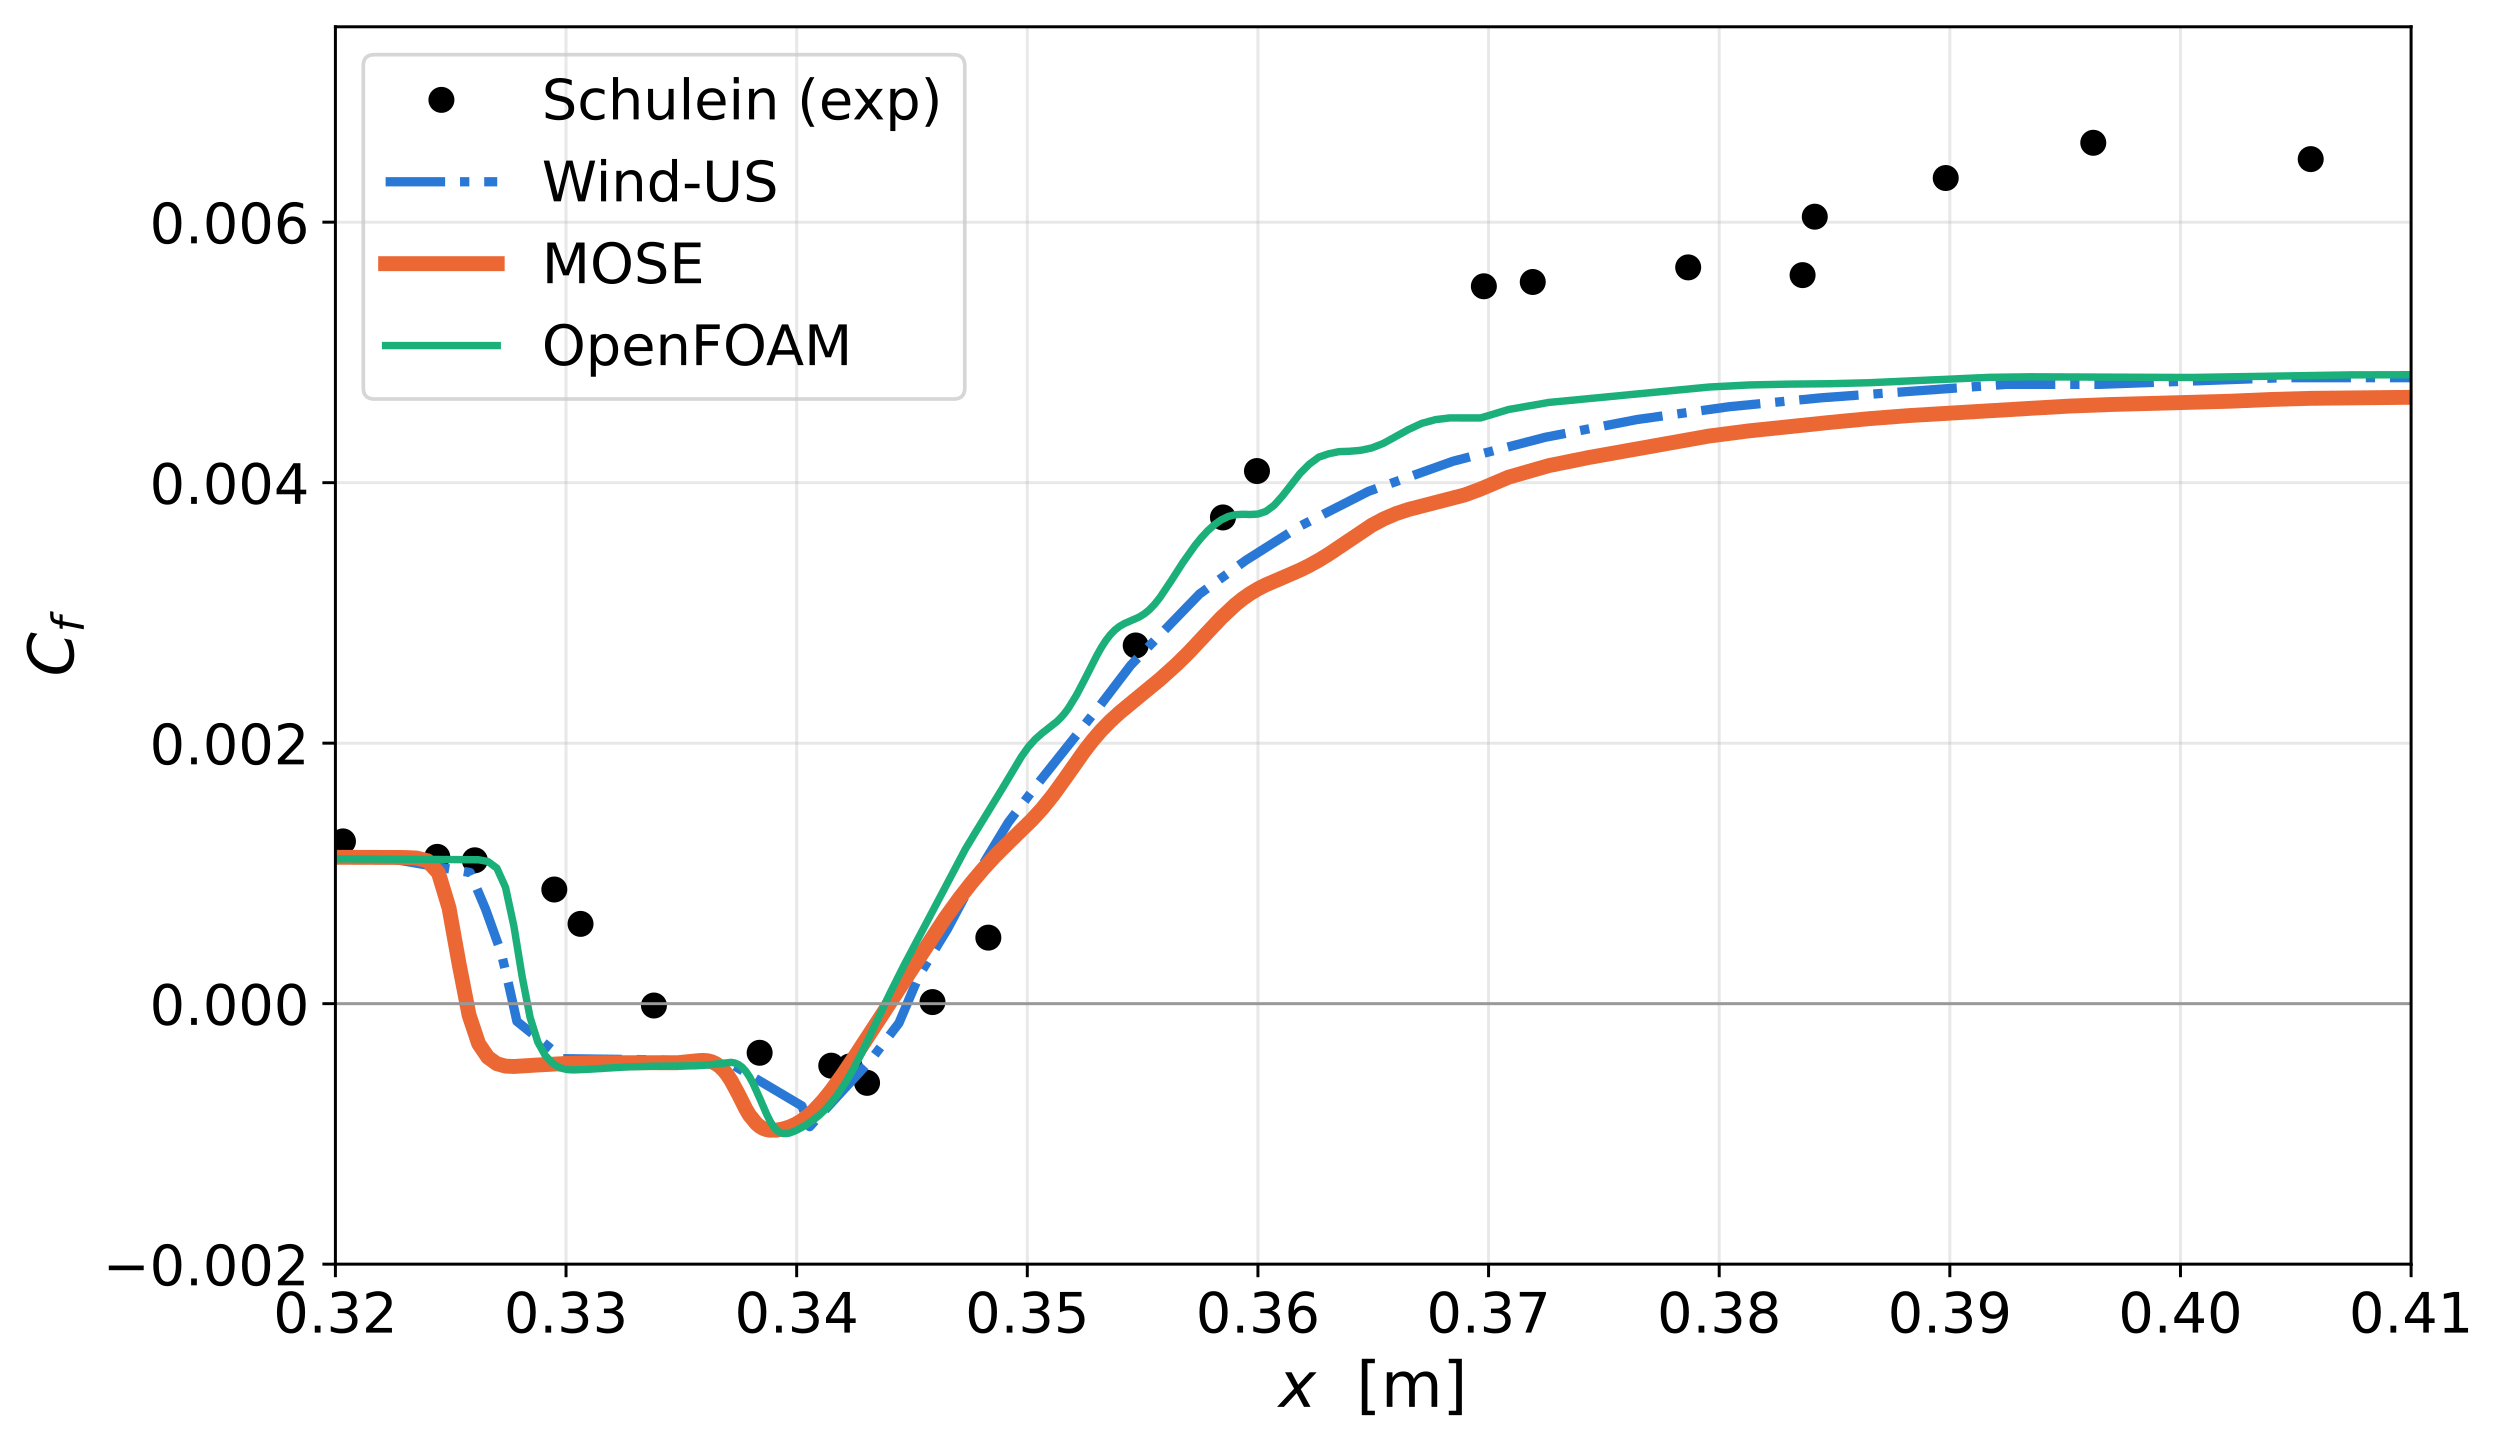
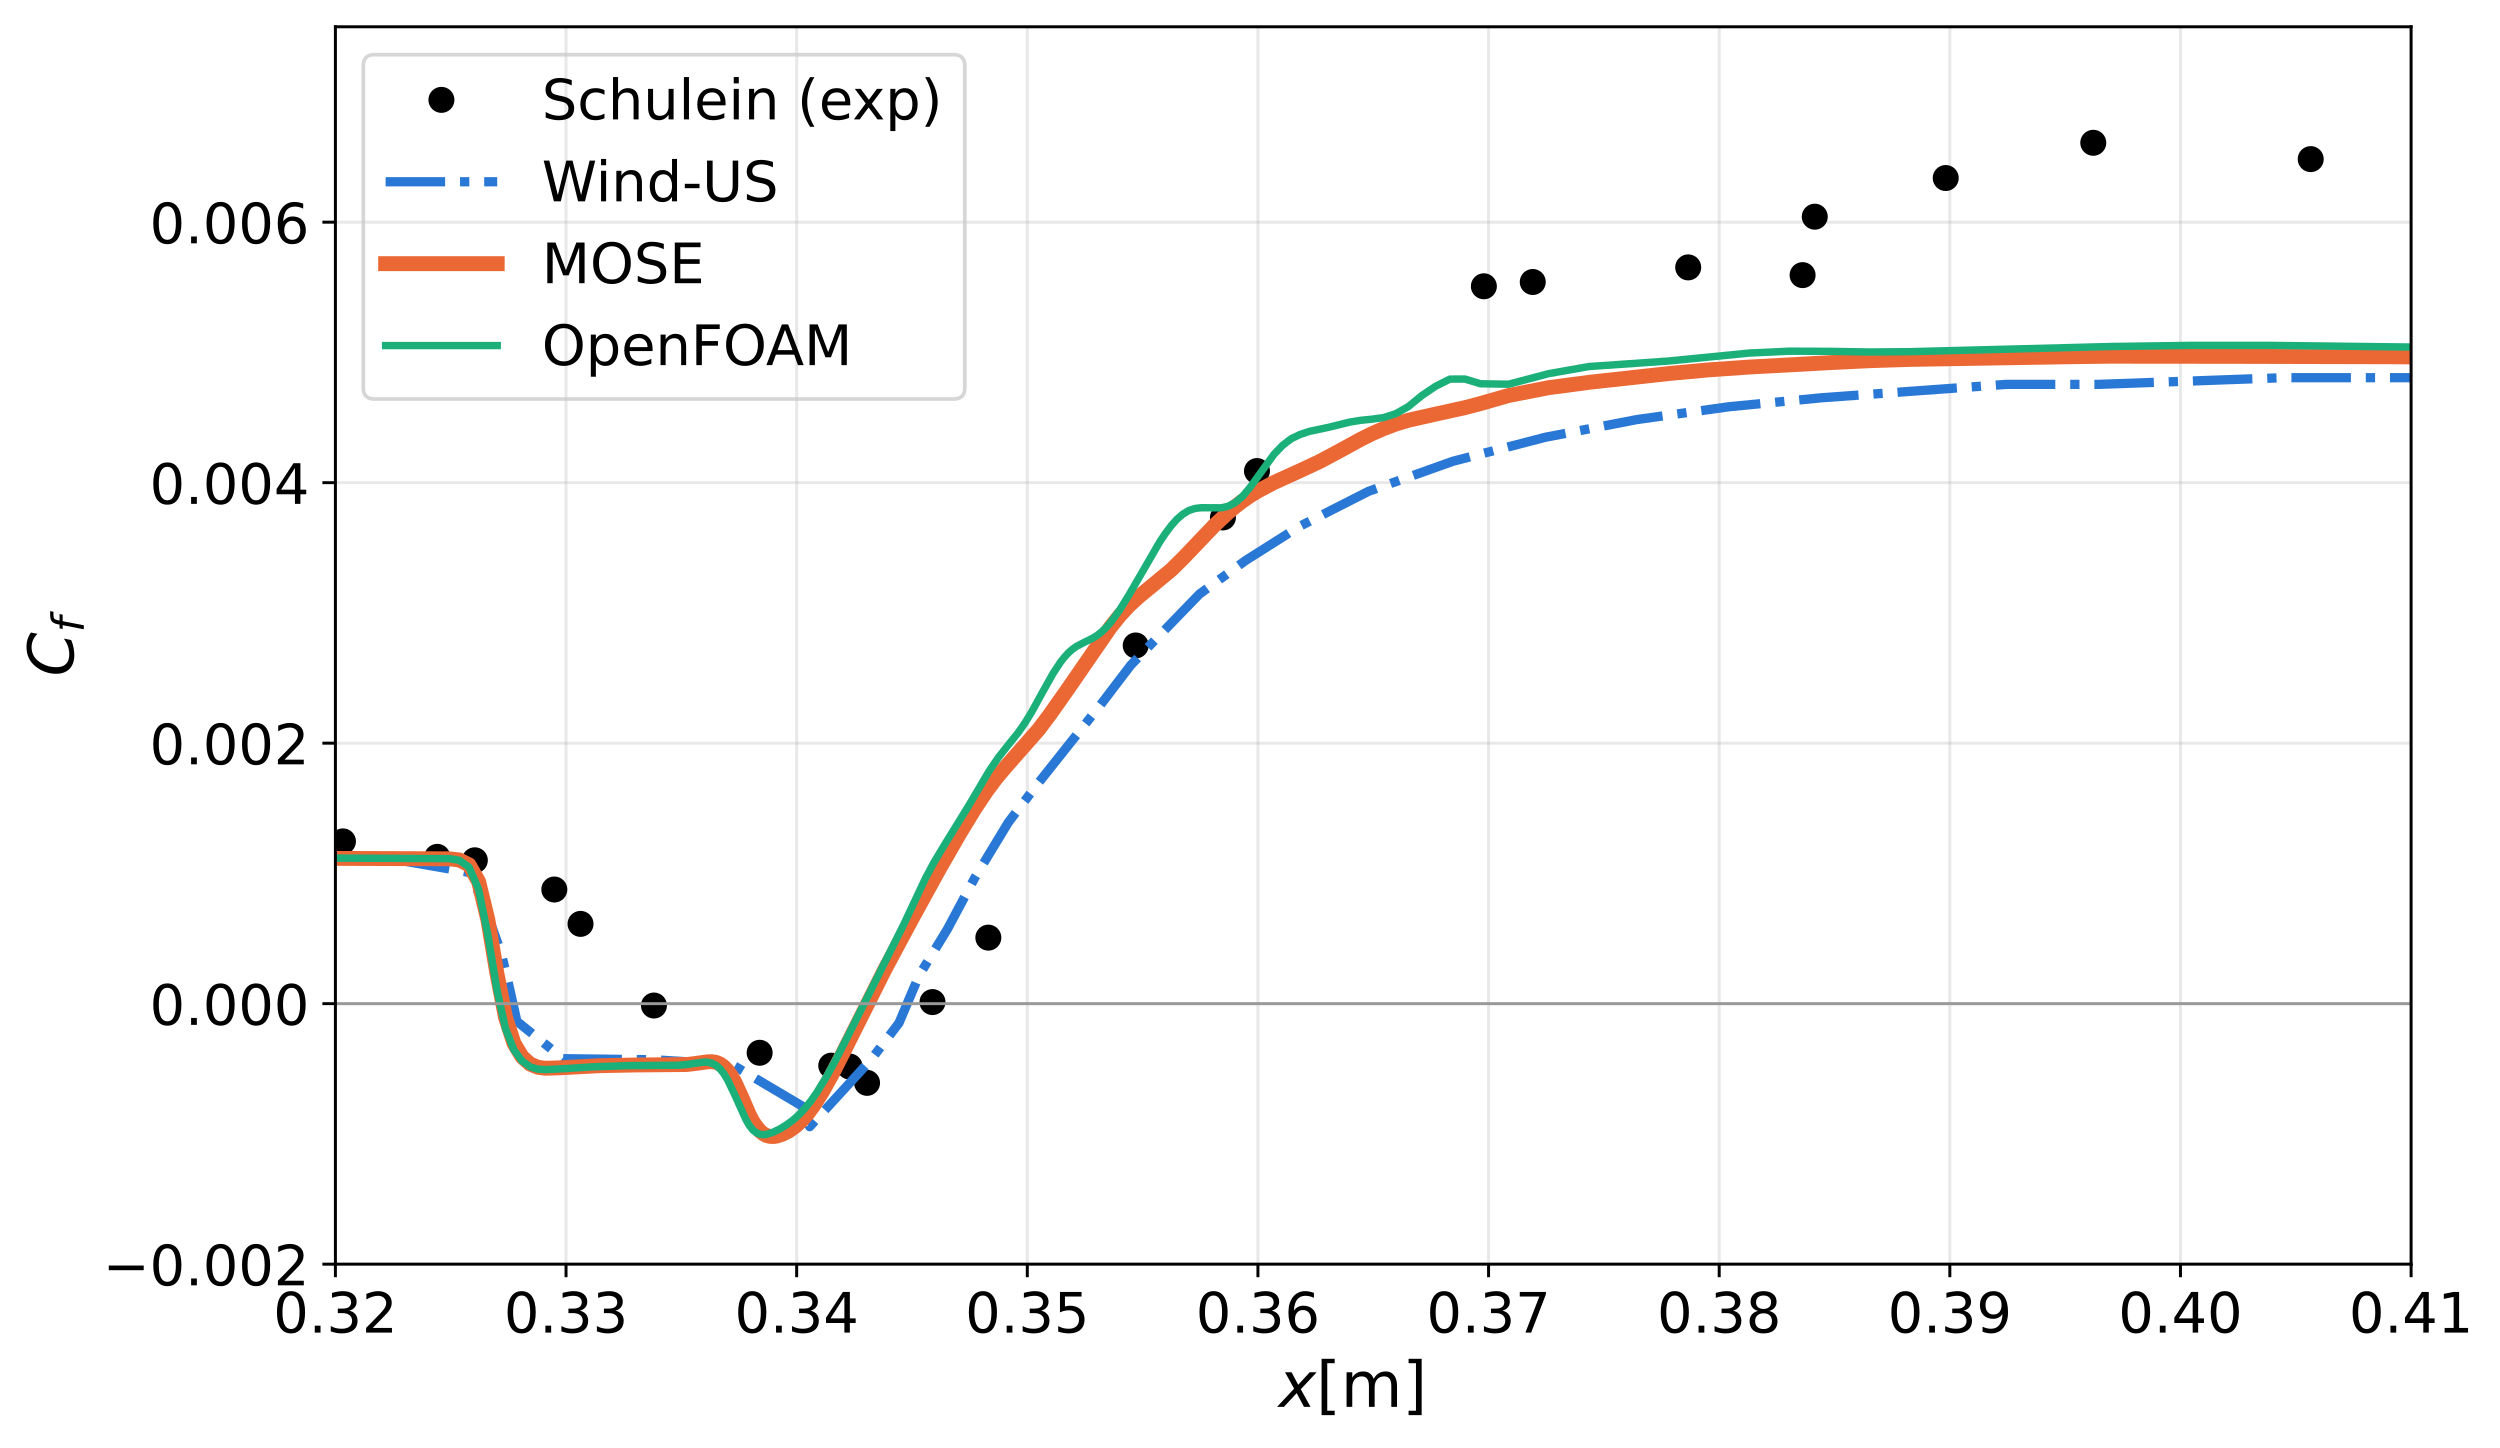
- <svg xmlns="http://www.w3.org/2000/svg" xmlns:xlink="http://www.w3.org/1999/xlink" width="672.064pt" height="389.01pt" viewBox="0 0 672.064 389.01" version="1.1">
+ <svg xmlns="http://www.w3.org/2000/svg" xmlns:xlink="http://www.w3.org/1999/xlink" height="389.01pt" version="1.1" viewBox="0 0 672.064 389.01" width="672.064pt">
  <defs>
-     <style type="text/css">*{stroke-linejoin: round; stroke-linecap: butt}</style>
+     <style type="text/css">*{stroke-linecap:butt;stroke-linejoin:round;}</style>
  </defs>
  <g id="figure_1">
    <g id="patch_1">
-       <path d="M 0 389.01  L 672.064 389.01  L 672.064 0  L 0 0  L 0 389.01  z " style="fill: none" />
+       <path d="M 0 389.01  L 672.064 389.01  L 672.064 0  L 0 0  z " style="fill:none;" />
    </g>
    <g id="axes_1">
      <g id="patch_2">
-         <path d="M 90.165 339.84  L 648.165 339.84  L 648.165 7.2  L 90.165 7.2  L 90.165 339.84  z " style="fill: none" />
+         <path d="M 90.165 339.84  L 648.165 339.84  L 648.165 7.2  L 90.165 7.2  z " style="fill:none;" />
      </g>
      <g id="matplotlib.axis_1">
        <g id="xtick_1">
          <g id="line2d_1">
-             <path d="M 90.165 339.84  L 90.165 7.2  " clip-path="url(#p90ac8e2869)" style="fill: none; stroke: #b0b0b0; stroke-opacity: 0.3; stroke-width: 0.8; stroke-linecap: square" />
+             <path clip-path="url(#p337696359b)" d="M 90.165 339.84  L 90.165 7.2  " style="fill:none;stroke:#b0b0b0;stroke-linecap:square;stroke-opacity:0.3;stroke-width:0.8;" />
          </g>
          <g id="line2d_2">
            <defs>
-               <path id="mffb8c924e3" d="M 0 0  L 0 3.5  " style="stroke: #000000; stroke-width: 0.8" />
+               <path d="M 0 0  L 0 3.5  " id="m5902a2a4ed" style="stroke:#000000;stroke-width:0.8;" />
            </defs>
            <g>
-               <use xlink:href="#mffb8c924e3" x="90.165" y="339.84" style="stroke: #000000; stroke-width: 0.8" />
+               <use style="stroke:#000000;stroke-width:0.8;" x="90.165" xlink:href="#m5902a2a4ed" y="339.84" />
            </g>
          </g>
          <g id="text_1">
-             <text style="font-size: 15px; font-family: 'DejaVu Sans', 'Bitstream Vera Sans', 'Computer Modern Sans Serif', 'Lucida Grande', 'Verdana', 'Geneva', 'Lucid', 'Arial', 'Helvetica', 'Avant Garde', sans-serif; text-anchor: middle" x="90.165" y="358.238" transform="rotate(-0 90.16453 358.2377)">0.32</text>
+             <text style="font-family:DejaVu Sans;font-size:15px;font-stretch:normal;font-style:normal;font-weight:normal;text-anchor:middle;" transform="rotate(-0, 90.16453, 358.2377)" x="90.165" y="358.238">0.32</text>
          </g>
        </g>
        <g id="xtick_2">
          <g id="line2d_3">
-             <path d="M 152.165 339.84  L 152.165 7.2  " clip-path="url(#p90ac8e2869)" style="fill: none; stroke: #b0b0b0; stroke-opacity: 0.3; stroke-width: 0.8; stroke-linecap: square" />
+             <path clip-path="url(#p337696359b)" d="M 152.165 339.84  L 152.165 7.2  " style="fill:none;stroke:#b0b0b0;stroke-linecap:square;stroke-opacity:0.3;stroke-width:0.8;" />
          </g>
          <g id="line2d_4">
            <g>
-               <use xlink:href="#mffb8c924e3" x="152.165" y="339.84" style="stroke: #000000; stroke-width: 0.8" />
+               <use style="stroke:#000000;stroke-width:0.8;" x="152.165" xlink:href="#m5902a2a4ed" y="339.84" />
            </g>
          </g>
          <g id="text_2">
-             <text style="font-size: 15px; font-family: 'DejaVu Sans', 'Bitstream Vera Sans', 'Computer Modern Sans Serif', 'Lucida Grande', 'Verdana', 'Geneva', 'Lucid', 'Arial', 'Helvetica', 'Avant Garde', sans-serif; text-anchor: middle" x="152.165" y="358.238" transform="rotate(-0 152.1645 358.2377)">0.33</text>
+             <text style="font-family:DejaVu Sans;font-size:15px;font-stretch:normal;font-style:normal;font-weight:normal;text-anchor:middle;" transform="rotate(-0, 152.1645, 358.2377)" x="152.165" y="358.238">0.33</text>
          </g>
        </g>
        <g id="xtick_3">
          <g id="line2d_5">
-             <path d="M 214.165 339.84  L 214.165 7.2  " clip-path="url(#p90ac8e2869)" style="fill: none; stroke: #b0b0b0; stroke-opacity: 0.3; stroke-width: 0.8; stroke-linecap: square" />
+             <path clip-path="url(#p337696359b)" d="M 214.165 339.84  L 214.165 7.2  " style="fill:none;stroke:#b0b0b0;stroke-linecap:square;stroke-opacity:0.3;stroke-width:0.8;" />
          </g>
          <g id="line2d_6">
            <g>
-               <use xlink:href="#mffb8c924e3" x="214.165" y="339.84" style="stroke: #000000; stroke-width: 0.8" />
+               <use style="stroke:#000000;stroke-width:0.8;" x="214.165" xlink:href="#m5902a2a4ed" y="339.84" />
            </g>
          </g>
          <g id="text_3">
-             <text style="font-size: 15px; font-family: 'DejaVu Sans', 'Bitstream Vera Sans', 'Computer Modern Sans Serif', 'Lucida Grande', 'Verdana', 'Geneva', 'Lucid', 'Arial', 'Helvetica', 'Avant Garde', sans-serif; text-anchor: middle" x="214.165" y="358.238" transform="rotate(-0 214.1645 358.2377)">0.34</text>
+             <text style="font-family:DejaVu Sans;font-size:15px;font-stretch:normal;font-style:normal;font-weight:normal;text-anchor:middle;" transform="rotate(-0, 214.1645, 358.2377)" x="214.165" y="358.238">0.34</text>
          </g>
        </g>
        <g id="xtick_4">
          <g id="line2d_7">
-             <path d="M 276.165 339.84  L 276.165 7.2  " clip-path="url(#p90ac8e2869)" style="fill: none; stroke: #b0b0b0; stroke-opacity: 0.3; stroke-width: 0.8; stroke-linecap: square" />
+             <path clip-path="url(#p337696359b)" d="M 276.165 339.84  L 276.165 7.2  " style="fill:none;stroke:#b0b0b0;stroke-linecap:square;stroke-opacity:0.3;stroke-width:0.8;" />
          </g>
          <g id="line2d_8">
            <g>
-               <use xlink:href="#mffb8c924e3" x="276.165" y="339.84" style="stroke: #000000; stroke-width: 0.8" />
+               <use style="stroke:#000000;stroke-width:0.8;" x="276.165" xlink:href="#m5902a2a4ed" y="339.84" />
            </g>
          </g>
          <g id="text_4">
-             <text style="font-size: 15px; font-family: 'DejaVu Sans', 'Bitstream Vera Sans', 'Computer Modern Sans Serif', 'Lucida Grande', 'Verdana', 'Geneva', 'Lucid', 'Arial', 'Helvetica', 'Avant Garde', sans-serif; text-anchor: middle" x="276.165" y="358.238" transform="rotate(-0 276.1645 358.2377)">0.35</text>
+             <text style="font-family:DejaVu Sans;font-size:15px;font-stretch:normal;font-style:normal;font-weight:normal;text-anchor:middle;" transform="rotate(-0, 276.1645, 358.2377)" x="276.165" y="358.238">0.35</text>
          </g>
        </g>
        <g id="xtick_5">
          <g id="line2d_9">
-             <path d="M 338.165 339.84  L 338.165 7.2  " clip-path="url(#p90ac8e2869)" style="fill: none; stroke: #b0b0b0; stroke-opacity: 0.3; stroke-width: 0.8; stroke-linecap: square" />
+             <path clip-path="url(#p337696359b)" d="M 338.165 339.84  L 338.165 7.2  " style="fill:none;stroke:#b0b0b0;stroke-linecap:square;stroke-opacity:0.3;stroke-width:0.8;" />
          </g>
          <g id="line2d_10">
            <g>
-               <use xlink:href="#mffb8c924e3" x="338.165" y="339.84" style="stroke: #000000; stroke-width: 0.8" />
+               <use style="stroke:#000000;stroke-width:0.8;" x="338.165" xlink:href="#m5902a2a4ed" y="339.84" />
            </g>
          </g>
          <g id="text_5">
-             <text style="font-size: 15px; font-family: 'DejaVu Sans', 'Bitstream Vera Sans', 'Computer Modern Sans Serif', 'Lucida Grande', 'Verdana', 'Geneva', 'Lucid', 'Arial', 'Helvetica', 'Avant Garde', sans-serif; text-anchor: middle" x="338.165" y="358.238" transform="rotate(-0 338.1645 358.2377)">0.36</text>
+             <text style="font-family:DejaVu Sans;font-size:15px;font-stretch:normal;font-style:normal;font-weight:normal;text-anchor:middle;" transform="rotate(-0, 338.1645, 358.2377)" x="338.165" y="358.238">0.36</text>
          </g>
        </g>
        <g id="xtick_6">
          <g id="line2d_11">
-             <path d="M 400.165 339.84  L 400.165 7.2  " clip-path="url(#p90ac8e2869)" style="fill: none; stroke: #b0b0b0; stroke-opacity: 0.3; stroke-width: 0.8; stroke-linecap: square" />
+             <path clip-path="url(#p337696359b)" d="M 400.165 339.84  L 400.165 7.2  " style="fill:none;stroke:#b0b0b0;stroke-linecap:square;stroke-opacity:0.3;stroke-width:0.8;" />
          </g>
          <g id="line2d_12">
            <g>
-               <use xlink:href="#mffb8c924e3" x="400.165" y="339.84" style="stroke: #000000; stroke-width: 0.8" />
+               <use style="stroke:#000000;stroke-width:0.8;" x="400.165" xlink:href="#m5902a2a4ed" y="339.84" />
            </g>
          </g>
          <g id="text_6">
-             <text style="font-size: 15px; font-family: 'DejaVu Sans', 'Bitstream Vera Sans', 'Computer Modern Sans Serif', 'Lucida Grande', 'Verdana', 'Geneva', 'Lucid', 'Arial', 'Helvetica', 'Avant Garde', sans-serif; text-anchor: middle" x="400.165" y="358.238" transform="rotate(-0 400.1645 358.2377)">0.37</text>
+             <text style="font-family:DejaVu Sans;font-size:15px;font-stretch:normal;font-style:normal;font-weight:normal;text-anchor:middle;" transform="rotate(-0, 400.1645, 358.2377)" x="400.165" y="358.238">0.37</text>
          </g>
        </g>
        <g id="xtick_7">
          <g id="line2d_13">
-             <path d="M 462.165 339.84  L 462.165 7.2  " clip-path="url(#p90ac8e2869)" style="fill: none; stroke: #b0b0b0; stroke-opacity: 0.3; stroke-width: 0.8; stroke-linecap: square" />
+             <path clip-path="url(#p337696359b)" d="M 462.165 339.84  L 462.165 7.2  " style="fill:none;stroke:#b0b0b0;stroke-linecap:square;stroke-opacity:0.3;stroke-width:0.8;" />
          </g>
          <g id="line2d_14">
            <g>
-               <use xlink:href="#mffb8c924e3" x="462.165" y="339.84" style="stroke: #000000; stroke-width: 0.8" />
+               <use style="stroke:#000000;stroke-width:0.8;" x="462.165" xlink:href="#m5902a2a4ed" y="339.84" />
            </g>
          </g>
          <g id="text_7">
-             <text style="font-size: 15px; font-family: 'DejaVu Sans', 'Bitstream Vera Sans', 'Computer Modern Sans Serif', 'Lucida Grande', 'Verdana', 'Geneva', 'Lucid', 'Arial', 'Helvetica', 'Avant Garde', sans-serif; text-anchor: middle" x="462.165" y="358.238" transform="rotate(-0 462.1645 358.2377)">0.38</text>
+             <text style="font-family:DejaVu Sans;font-size:15px;font-stretch:normal;font-style:normal;font-weight:normal;text-anchor:middle;" transform="rotate(-0, 462.1645, 358.2377)" x="462.165" y="358.238">0.38</text>
          </g>
        </g>
        <g id="xtick_8">
          <g id="line2d_15">
-             <path d="M 524.165 339.84  L 524.165 7.2  " clip-path="url(#p90ac8e2869)" style="fill: none; stroke: #b0b0b0; stroke-opacity: 0.3; stroke-width: 0.8; stroke-linecap: square" />
+             <path clip-path="url(#p337696359b)" d="M 524.165 339.84  L 524.165 7.2  " style="fill:none;stroke:#b0b0b0;stroke-linecap:square;stroke-opacity:0.3;stroke-width:0.8;" />
          </g>
          <g id="line2d_16">
            <g>
-               <use xlink:href="#mffb8c924e3" x="524.165" y="339.84" style="stroke: #000000; stroke-width: 0.8" />
+               <use style="stroke:#000000;stroke-width:0.8;" x="524.165" xlink:href="#m5902a2a4ed" y="339.84" />
            </g>
          </g>
          <g id="text_8">
-             <text style="font-size: 15px; font-family: 'DejaVu Sans', 'Bitstream Vera Sans', 'Computer Modern Sans Serif', 'Lucida Grande', 'Verdana', 'Geneva', 'Lucid', 'Arial', 'Helvetica', 'Avant Garde', sans-serif; text-anchor: middle" x="524.165" y="358.238" transform="rotate(-0 524.1645 358.2377)">0.39</text>
+             <text style="font-family:DejaVu Sans;font-size:15px;font-stretch:normal;font-style:normal;font-weight:normal;text-anchor:middle;" transform="rotate(-0, 524.1645, 358.2377)" x="524.165" y="358.238">0.39</text>
          </g>
        </g>
        <g id="xtick_9">
          <g id="line2d_17">
-             <path d="M 586.165 339.84  L 586.165 7.2  " clip-path="url(#p90ac8e2869)" style="fill: none; stroke: #b0b0b0; stroke-opacity: 0.3; stroke-width: 0.8; stroke-linecap: square" />
+             <path clip-path="url(#p337696359b)" d="M 586.165 339.84  L 586.165 7.2  " style="fill:none;stroke:#b0b0b0;stroke-linecap:square;stroke-opacity:0.3;stroke-width:0.8;" />
          </g>
          <g id="line2d_18">
            <g>
-               <use xlink:href="#mffb8c924e3" x="586.165" y="339.84" style="stroke: #000000; stroke-width: 0.8" />
+               <use style="stroke:#000000;stroke-width:0.8;" x="586.165" xlink:href="#m5902a2a4ed" y="339.84" />
            </g>
          </g>
          <g id="text_9">
-             <text style="font-size: 15px; font-family: 'DejaVu Sans', 'Bitstream Vera Sans', 'Computer Modern Sans Serif', 'Lucida Grande', 'Verdana', 'Geneva', 'Lucid', 'Arial', 'Helvetica', 'Avant Garde', sans-serif; text-anchor: middle" x="586.165" y="358.238" transform="rotate(-0 586.1645 358.2377)">0.40</text>
+             <text style="font-family:DejaVu Sans;font-size:15px;font-stretch:normal;font-style:normal;font-weight:normal;text-anchor:middle;" transform="rotate(-0, 586.1645, 358.2377)" x="586.165" y="358.238">0.40</text>
          </g>
        </g>
        <g id="xtick_10">
          <g id="line2d_19">
-             <path d="M 648.165 339.84  L 648.165 7.2  " clip-path="url(#p90ac8e2869)" style="fill: none; stroke: #b0b0b0; stroke-opacity: 0.3; stroke-width: 0.8; stroke-linecap: square" />
+             <path clip-path="url(#p337696359b)" d="M 648.165 339.84  L 648.165 7.2  " style="fill:none;stroke:#b0b0b0;stroke-linecap:square;stroke-opacity:0.3;stroke-width:0.8;" />
          </g>
          <g id="line2d_20">
            <g>
-               <use xlink:href="#mffb8c924e3" x="648.165" y="339.84" style="stroke: #000000; stroke-width: 0.8" />
+               <use style="stroke:#000000;stroke-width:0.8;" x="648.165" xlink:href="#m5902a2a4ed" y="339.84" />
            </g>
          </g>
          <g id="text_10">
-             <text style="font-size: 15px; font-family: 'DejaVu Sans', 'Bitstream Vera Sans', 'Computer Modern Sans Serif', 'Lucida Grande', 'Verdana', 'Geneva', 'Lucid', 'Arial', 'Helvetica', 'Avant Garde', sans-serif; text-anchor: middle" x="648.165" y="358.238" transform="rotate(-0 648.1645 358.2377)">0.41</text>
+             <text style="font-family:DejaVu Sans;font-size:15px;font-stretch:normal;font-style:normal;font-weight:normal;text-anchor:middle;" transform="rotate(-0, 648.1645, 358.2377)" x="648.165" y="358.238">0.41</text>
          </g>
        </g>
        <g id="text_11">
          <g transform="translate(343.7495 378.2745)">
            <text>
-               <tspan x="0" y="-0.078" style="font-style: oblique; font-size: 17px; font-family: 'DejaVu Sans'">x</tspan>
-               <tspan x="10.061" y="-0.078" style="font-size: 17px; font-family: 'DejaVu Sans'"> </tspan>
-               <tspan x="15.464" y="-0.078" style="font-size: 17px; font-family: 'DejaVu Sans'"> </tspan>
-               <tspan x="20.868" y="-0.078" style="font-size: 17px; font-family: 'DejaVu Sans'">[</tspan>
-               <tspan x="27.5" y="-0.078" style="font-size: 17px; font-family: 'DejaVu Sans'">m</tspan>
-               <tspan x="44.061" y="-0.078" style="font-size: 17px; font-family: 'DejaVu Sans'">]</tspan>
+               <tspan style="font-family:DejaVu Sans;font-size:17px;font-style:oblique;font-weight:oblique;" x="0" y="-0.078">x</tspan>
+               <tspan style="font-family:DejaVu Sans;font-size:17px;font-style:book;font-weight:book;" x="10.061 15.464 20.868 27.5 44.061" y="-0.078">  [m]</tspan>
            </text>
          </g>
        </g>
      </g>
      <g id="matplotlib.axis_2">
        <g id="ytick_1">
          <g id="line2d_21">
-             <path d="M 90.165 339.84  L 648.165 339.84  " clip-path="url(#p90ac8e2869)" style="fill: none; stroke: #b0b0b0; stroke-opacity: 0.3; stroke-width: 0.8; stroke-linecap: square" />
+             <path clip-path="url(#p337696359b)" d="M 90.165 339.84  L 648.165 339.84  " style="fill:none;stroke:#b0b0b0;stroke-linecap:square;stroke-opacity:0.3;stroke-width:0.8;" />
          </g>
          <g id="line2d_22">
            <defs>
-               <path id="m58c65dc2f5" d="M 0 0  L -3.5 0  " style="stroke: #000000; stroke-width: 0.8" />
+               <path d="M 0 0  L -3.5 0  " id="mf4874be77f" style="stroke:#000000;stroke-width:0.8;" />
            </defs>
            <g>
-               <use xlink:href="#m58c65dc2f5" x="90.165" y="339.84" style="stroke: #000000; stroke-width: 0.8" />
+               <use style="stroke:#000000;stroke-width:0.8;" x="90.165" xlink:href="#mf4874be77f" y="339.84" />
            </g>
          </g>
          <g id="text_12">
-             <text style="font-size: 15px; font-family: 'DejaVu Sans', 'Bitstream Vera Sans', 'Computer Modern Sans Serif', 'Lucida Grande', 'Verdana', 'Geneva', 'Lucid', 'Arial', 'Helvetica', 'Avant Garde', sans-serif; text-anchor: end" x="83.165" y="345.539" transform="rotate(-0 83.16453 345.5388)">−0.002</text>
+             <text style="font-family:DejaVu Sans;font-size:15px;font-stretch:normal;font-style:normal;font-weight:normal;text-anchor:end;" transform="rotate(-0, 83.16453, 345.5388)" x="83.165" y="345.539">−0.002</text>
          </g>
        </g>
        <g id="ytick_2">
          <g id="line2d_23">
-             <path d="M 90.165 269.811  L 648.165 269.811  " clip-path="url(#p90ac8e2869)" style="fill: none; stroke: #b0b0b0; stroke-opacity: 0.3; stroke-width: 0.8; stroke-linecap: square" />
+             <path clip-path="url(#p337696359b)" d="M 90.165 269.811  L 648.165 269.811  " style="fill:none;stroke:#b0b0b0;stroke-linecap:square;stroke-opacity:0.3;stroke-width:0.8;" />
          </g>
          <g id="line2d_24">
            <g>
-               <use xlink:href="#m58c65dc2f5" x="90.165" y="269.811" style="stroke: #000000; stroke-width: 0.8" />
+               <use style="stroke:#000000;stroke-width:0.8;" x="90.165" xlink:href="#mf4874be77f" y="269.811" />
            </g>
          </g>
          <g id="text_13">
-             <text style="font-size: 15px; font-family: 'DejaVu Sans', 'Bitstream Vera Sans', 'Computer Modern Sans Serif', 'Lucida Grande', 'Verdana', 'Geneva', 'Lucid', 'Arial', 'Helvetica', 'Avant Garde', sans-serif; text-anchor: end" x="83.165" y="275.509" transform="rotate(-0 83.16453 275.5094)">0.000</text>
+             <text style="font-family:DejaVu Sans;font-size:15px;font-stretch:normal;font-style:normal;font-weight:normal;text-anchor:end;" transform="rotate(-0, 83.16453, 275.5094)" x="83.165" y="275.509">0.000</text>
          </g>
        </g>
        <g id="ytick_3">
          <g id="line2d_25">
-             <path d="M 90.165 199.781  L 648.165 199.781  " clip-path="url(#p90ac8e2869)" style="fill: none; stroke: #b0b0b0; stroke-opacity: 0.3; stroke-width: 0.8; stroke-linecap: square" />
+             <path clip-path="url(#p337696359b)" d="M 90.165 199.781  L 648.165 199.781  " style="fill:none;stroke:#b0b0b0;stroke-linecap:square;stroke-opacity:0.3;stroke-width:0.8;" />
          </g>
          <g id="line2d_26">
            <g>
-               <use xlink:href="#m58c65dc2f5" x="90.165" y="199.781" style="stroke: #000000; stroke-width: 0.8" />
+               <use style="stroke:#000000;stroke-width:0.8;" x="90.165" xlink:href="#mf4874be77f" y="199.781" />
            </g>
          </g>
          <g id="text_14">
-             <text style="font-size: 15px; font-family: 'DejaVu Sans', 'Bitstream Vera Sans', 'Computer Modern Sans Serif', 'Lucida Grande', 'Verdana', 'Geneva', 'Lucid', 'Arial', 'Helvetica', 'Avant Garde', sans-serif; text-anchor: end" x="83.165" y="205.48" transform="rotate(-0 83.16453 205.4799)">0.002</text>
+             <text style="font-family:DejaVu Sans;font-size:15px;font-stretch:normal;font-style:normal;font-weight:normal;text-anchor:end;" transform="rotate(-0, 83.16453, 205.4799)" x="83.165" y="205.48">0.002</text>
          </g>
        </g>
        <g id="ytick_4">
          <g id="line2d_27">
-             <path d="M 90.165 129.752  L 648.165 129.752  " clip-path="url(#p90ac8e2869)" style="fill: none; stroke: #b0b0b0; stroke-opacity: 0.3; stroke-width: 0.8; stroke-linecap: square" />
+             <path clip-path="url(#p337696359b)" d="M 90.165 129.752  L 648.165 129.752  " style="fill:none;stroke:#b0b0b0;stroke-linecap:square;stroke-opacity:0.3;stroke-width:0.8;" />
          </g>
          <g id="line2d_28">
            <g>
-               <use xlink:href="#m58c65dc2f5" x="90.165" y="129.752" style="stroke: #000000; stroke-width: 0.8" />
+               <use style="stroke:#000000;stroke-width:0.8;" x="90.165" xlink:href="#mf4874be77f" y="129.752" />
            </g>
          </g>
          <g id="text_15">
-             <text style="font-size: 15px; font-family: 'DejaVu Sans', 'Bitstream Vera Sans', 'Computer Modern Sans Serif', 'Lucida Grande', 'Verdana', 'Geneva', 'Lucid', 'Arial', 'Helvetica', 'Avant Garde', sans-serif; text-anchor: end" x="83.165" y="135.45" transform="rotate(-0 83.16453 135.4504)">0.004</text>
+             <text style="font-family:DejaVu Sans;font-size:15px;font-stretch:normal;font-style:normal;font-weight:normal;text-anchor:end;" transform="rotate(-0, 83.16453, 135.4504)" x="83.165" y="135.45">0.004</text>
          </g>
        </g>
        <g id="ytick_5">
          <g id="line2d_29">
-             <path d="M 90.165 59.722  L 648.165 59.722  " clip-path="url(#p90ac8e2869)" style="fill: none; stroke: #b0b0b0; stroke-opacity: 0.3; stroke-width: 0.8; stroke-linecap: square" />
+             <path clip-path="url(#p337696359b)" d="M 90.165 59.722  L 648.165 59.722  " style="fill:none;stroke:#b0b0b0;stroke-linecap:square;stroke-opacity:0.3;stroke-width:0.8;" />
          </g>
          <g id="line2d_30">
            <g>
-               <use xlink:href="#m58c65dc2f5" x="90.165" y="59.722" style="stroke: #000000; stroke-width: 0.8" />
+               <use style="stroke:#000000;stroke-width:0.8;" x="90.165" xlink:href="#mf4874be77f" y="59.722" />
            </g>
          </g>
          <g id="text_16">
-             <text style="font-size: 15px; font-family: 'DejaVu Sans', 'Bitstream Vera Sans', 'Computer Modern Sans Serif', 'Lucida Grande', 'Verdana', 'Geneva', 'Lucid', 'Arial', 'Helvetica', 'Avant Garde', sans-serif; text-anchor: end" x="83.165" y="65.421" transform="rotate(-0 83.16453 65.42093)">0.006</text>
+             <text style="font-family:DejaVu Sans;font-size:15px;font-stretch:normal;font-style:normal;font-weight:normal;text-anchor:end;" transform="rotate(-0, 83.16453, 65.42093)" x="83.165" y="65.421">0.006</text>
          </g>
        </g>
        <g id="text_17">
-           <g transform="translate(20.11734 181.85) rotate(-90)">
+           <g transform="translate(20.11734 181.85)rotate(-90)">
            <text>
-               <tspan x="0" y="-0.375" style="font-style: oblique; font-size: 17px; font-family: 'DejaVu Sans'">C</tspan>
-               <tspan x="11.87" y="2.414" style="font-style: oblique; font-size: 11.9px; font-family: 'DejaVu Sans'">f</tspan>
+               <tspan style="font-family:DejaVu Sans;font-size:17px;font-style:oblique;font-weight:oblique;" x="0" y="-0.375">C</tspan>
+               <tspan style="font-family:DejaVu Sans;font-size:11.9px;font-style:oblique;font-weight:oblique;" x="11.87" y="2.414">f</tspan>
            </text>
          </g>
        </g>
      </g>
      <g id="line2d_31">
        <defs>
-           <path id="m034078f993" d="M 0 3  C 0.796 3 1.559 2.684 2.121 2.121  C 2.684 1.559 3 0.796 3 0  C 3 -0.796 2.684 -1.559 2.121 -2.121  C 1.559 -2.684 0.796 -3 0 -3  C -0.796 -3 -1.559 -2.684 -2.121 -2.121  C -2.684 -1.559 -3 -0.796 -3 0  C -3 0.796 -2.684 1.559 -2.121 2.121  C -1.559 2.684 -0.796 3 0 3  z " style="stroke: #000000" />
+           <path d="M 0 3  C 0.796 3 1.559 2.684 2.121 2.121  C 2.684 1.559 3 0.796 3 0  C 3 -0.796 2.684 -1.559 2.121 -2.121  C 1.559 -2.684 0.796 -3 0 -3  C -0.796 -3 -1.559 -2.684 -2.121 -2.121  C -2.684 -1.559 -3 -0.796 -3 0  C -3 0.796 -2.684 1.559 -2.121 2.121  C -1.559 2.684 -0.796 3 0 3  z " id="mb7bc50a621" style="stroke:#000000;" />
        </defs>
-         <g clip-path="url(#p90ac8e2869)">
-           <use xlink:href="#m034078f993" x="92.197" y="226.188" style="stroke: #000000" />
-           <use xlink:href="#m034078f993" x="117.552" y="230.346" style="stroke: #000000" />
-           <use xlink:href="#m034078f993" x="127.647" y="231.27" style="stroke: #000000" />
-           <use xlink:href="#m034078f993" x="149.014" y="239.124" style="stroke: #000000" />
-           <use xlink:href="#m034078f993" x="156.063" y="248.364" style="stroke: #000000" />
-           <use xlink:href="#m034078f993" x="175.797" y="270.309" style="stroke: #000000" />
-           <use xlink:href="#m034078f993" x="204.21" y="283.014" style="stroke: #000000" />
-           <use xlink:href="#m034078f993" x="223.462" y="286.479" style="stroke: #000000" />
-           <use xlink:href="#m034078f993" x="228.391" y="286.71" style="stroke: #000000" />
-           <use xlink:href="#m034078f993" x="233.089" y="291.099" style="stroke: #000000" />
-           <use xlink:href="#m034078f993" x="250.68" y="269.385" style="stroke: #000000" />
-           <use xlink:href="#m034078f993" x="265.691" y="252.06" style="stroke: #000000" />
-           <use xlink:href="#m034078f993" x="305.307" y="173.52" style="stroke: #000000" />
-           <use xlink:href="#m034078f993" x="328.758" y="139.101" style="stroke: #000000" />
-           <use xlink:href="#m034078f993" x="337.904" y="126.627" style="stroke: #000000" />
-           <use xlink:href="#m034078f993" x="398.902" y="76.962" style="stroke: #000000" />
-           <use xlink:href="#m034078f993" x="412.047" y="75.807" style="stroke: #000000" />
-           <use xlink:href="#m034078f993" x="453.829" y="71.88" style="stroke: #000000" />
-           <use xlink:href="#m034078f993" x="484.582" y="73.959" style="stroke: #000000" />
-           <use xlink:href="#m034078f993" x="487.857" y="58.251" style="stroke: #000000" />
-           <use xlink:href="#m034078f993" x="523.061" y="47.856" style="stroke: #000000" />
-           <use xlink:href="#m034078f993" x="562.726" y="38.385" style="stroke: #000000" />
-           <use xlink:href="#m034078f993" x="621.18" y="42.774" style="stroke: #000000" />
+         <g clip-path="url(#p337696359b)">
+           <use style="stroke:#000000;" x="92.197" xlink:href="#mb7bc50a621" y="226.188" />
+           <use style="stroke:#000000;" x="117.552" xlink:href="#mb7bc50a621" y="230.346" />
+           <use style="stroke:#000000;" x="127.647" xlink:href="#mb7bc50a621" y="231.27" />
+           <use style="stroke:#000000;" x="149.014" xlink:href="#mb7bc50a621" y="239.124" />
+           <use style="stroke:#000000;" x="156.063" xlink:href="#mb7bc50a621" y="248.364" />
+           <use style="stroke:#000000;" x="175.797" xlink:href="#mb7bc50a621" y="270.309" />
+           <use style="stroke:#000000;" x="204.21" xlink:href="#mb7bc50a621" y="283.014" />
+           <use style="stroke:#000000;" x="223.462" xlink:href="#mb7bc50a621" y="286.479" />
+           <use style="stroke:#000000;" x="228.391" xlink:href="#mb7bc50a621" y="286.71" />
+           <use style="stroke:#000000;" x="233.089" xlink:href="#mb7bc50a621" y="291.099" />
+           <use style="stroke:#000000;" x="250.68" xlink:href="#mb7bc50a621" y="269.385" />
+           <use style="stroke:#000000;" x="265.691" xlink:href="#mb7bc50a621" y="252.06" />
+           <use style="stroke:#000000;" x="305.307" xlink:href="#mb7bc50a621" y="173.52" />
+           <use style="stroke:#000000;" x="328.758" xlink:href="#mb7bc50a621" y="139.101" />
+           <use style="stroke:#000000;" x="337.904" xlink:href="#mb7bc50a621" y="126.627" />
+           <use style="stroke:#000000;" x="398.902" xlink:href="#mb7bc50a621" y="76.962" />
+           <use style="stroke:#000000;" x="412.047" xlink:href="#mb7bc50a621" y="75.807" />
+           <use style="stroke:#000000;" x="453.829" xlink:href="#mb7bc50a621" y="71.88" />
+           <use style="stroke:#000000;" x="484.582" xlink:href="#mb7bc50a621" y="73.959" />
+           <use style="stroke:#000000;" x="487.857" xlink:href="#mb7bc50a621" y="58.251" />
+           <use style="stroke:#000000;" x="523.061" xlink:href="#mb7bc50a621" y="47.856" />
+           <use style="stroke:#000000;" x="562.726" xlink:href="#mb7bc50a621" y="38.385" />
+           <use style="stroke:#000000;" x="621.18" xlink:href="#mb7bc50a621" y="42.774" />
        </g>
      </g>
      <g id="line2d_32">
-         <path d="M -1 230.069  L 6.411 230.069  L 31.226 230.069  L 56.044 230.668  L 80.86 230.968  L 105.675 230.968  L 126.37 234.563  L 130.55 244.45  L 134.739 256.136  L 136.847 265.124  L 138.957 274.562  L 151.41 284.599  L 176.226 284.899  L 196.911 286.247  L 215.572 297.303  L 217.665 302.876  L 234.127 284.899  L 241.665 275.011  L 247.122 262.128  L 254.649 249.844  L 262.168 235.762  L 271.063 221.08  L 279.287 210.294  L 287.512 199.957  L 295.737 189.62  L 303.96 178.834  L 312.194 170.295  L 322.485 159.659  L 334.853 150.67  L 349.287 141.532  L 367.856 132.094  L 390.566 124.004  L 415.352 117.562  L 440.146 112.768  L 464.945 109.323  L 489.749 106.926  L 514.556 105.128  L 539.363 103.33  L 564.178 103.33  L 588.989 102.432  L 613.8 101.533  L 638.615 101.533  L 663.43 101.533  L 673.064 102.131  " clip-path="url(#p90ac8e2869)" style="fill: none; stroke-dasharray: 16,4,2.5,4; stroke-dashoffset: 0; stroke: #2a78d6; stroke-width: 2.5" />
+         <path clip-path="url(#p337696359b)" d="M -1 230.069  L 6.411 230.069  L 31.226 230.069  L 56.044 230.668  L 80.86 230.968  L 105.675 230.968  L 126.37 234.563  L 130.55 244.45  L 134.739 256.136  L 136.847 265.124  L 138.957 274.562  L 151.41 284.599  L 176.226 284.899  L 196.911 286.247  L 215.572 297.303  L 217.665 302.876  L 234.127 284.899  L 241.665 275.011  L 247.122 262.128  L 254.649 249.844  L 262.168 235.762  L 271.063 221.08  L 279.287 210.294  L 287.512 199.957  L 295.737 189.62  L 303.96 178.834  L 312.194 170.295  L 322.485 159.659  L 334.853 150.67  L 349.287 141.532  L 367.856 132.094  L 390.566 124.004  L 415.352 117.562  L 440.146 112.768  L 464.945 109.323  L 489.749 106.926  L 514.556 105.128  L 539.363 103.33  L 564.178 103.33  L 588.989 102.432  L 613.8 101.533  L 638.615 101.533  L 663.43 101.533  L 673.064 102.131  " style="fill:none;stroke:#2a78d6;stroke-dasharray:16,4,2.5,4;stroke-dashoffset:0;stroke-width:2.5;" />
      </g>
      <g id="line2d_33">
-         <path d="M -1 230.193  L 108.707 230.513  L 111.87 230.646  L 114.92 231.398  L 117.861 234.669  L 120.7 244.037  L 123.444 259.289  L 126.097 272.895  L 128.664 280.561  L 131.15 284.222  L 133.559 285.953  L 135.896 286.601  L 138.163 286.697  L 144.584 286.293  L 152.366 285.88  L 159.398 285.705  L 170.259 285.686  L 182.17 285.689  L 185.742 285.326  L 188.031 285.098  L 189.15 285.072  L 190.253 285.161  L 191.339 285.433  L 192.411 285.924  L 193.468 286.664  L 194.51 287.678  L 195.539 288.965  L 196.555 290.523  L 198.549 294.229  L 200.496 298.114  L 201.453 299.743  L 203.335 302.044  L 204.261 302.823  L 205.177 303.362  L 206.084 303.679  L 206.982 303.832  L 208.753 303.812  L 210.493 303.489  L 212.202 302.962  L 213.885 302.215  L 215.541 301.227  L 217.175 299.994  L 218.787 298.536  L 221.168 295.989  L 223.51 293.085  L 226.581 288.836  L 230.354 283.193  L 254.076 246.792  L 257.924 241.461  L 261.072 237.425  L 264.296 233.612  L 267.61 230.014  L 271.904 225.75  L 277.322 220.482  L 280.161 217.384  L 283.099 213.733  L 286.147 209.508  L 291.507 201.896  L 293.761 198.989  L 296.086 196.299  L 298.487 193.841  L 300.969 191.579  L 304.859 188.36  L 311.852 182.609  L 316.401 178.513  L 319.603 175.353  L 324.69 169.917  L 328.291 166.104  L 332.08 162.554  L 334.049 160.972  L 336.073 159.557  L 338.153 158.314  L 340.292 157.224  L 344.762 155.307  L 349.507 153.24  L 351.993 152.005  L 354.56 150.588  L 357.213 148.957  L 368.787 141.184  L 371.951 139.5  L 375.236 138.086  L 378.652 136.956  L 393.8 133.031  L 398.012 131.464  L 405.554 128.268  L 416.334 125.172  L 427.113 122.983  L 459.452 117.21  L 470.232 115.817  L 491.791 113.569  L 502.57 112.537  L 513.35 111.705  L 545.688 109.78  L 556.468 109.159  L 567.247 108.746  L 599.586 107.857  L 610.366 107.386  L 621.145 107.082  L 673.064 106.553  L 673.064 106.553  " clip-path="url(#p90ac8e2869)" style="fill: none; stroke: #eb6834; stroke-width: 4; stroke-linecap: square" />
+         <path clip-path="url(#p337696359b)" d="M -1 230.431  L 120.7 230.864  L 123.444 231.167  L 126.097 232.495  L 128.664 236.991  L 131.15 247.283  L 133.559 261.562  L 135.896 273.501  L 138.163 280.473  L 140.365 284.122  L 142.504 286.042  L 144.584 286.912  L 146.608 287.17  L 150.496 287.057  L 161.054 286.489  L 170.259 286.305  L 184.571 286.172  L 186.896 285.902  L 190.253 285.433  L 191.339 285.413  L 192.411 285.563  L 193.468 285.978  L 194.51 286.704  L 195.539 287.772  L 196.555 289.188  L 197.558 290.954  L 199.528 295.263  L 201.453 299.748  L 202.399 301.537  L 203.335 302.886  L 204.261 304.01  L 205.177 304.785  L 206.084 305.263  L 206.982 305.488  L 207.872 305.53  L 208.753 305.42  L 210.493 304.847  L 212.202 303.952  L 213.885 302.738  L 215.541 301.19  L 217.175 299.309  L 218.787 297.116  L 221.168 293.349  L 223.51 289.146  L 226.581 283.149  L 237.758 260.826  L 245.108 247.088  L 252.559 233.512  L 257.924 224.19  L 261.87 217.693  L 265.116 212.806  L 267.61 209.453  L 270.164 206.384  L 279.204 196.12  L 282.108 192.263  L 287.19 185.051  L 298.487 168.652  L 300.969 165.556  L 303.539 162.777  L 306.204 160.342  L 314.852 153.211  L 317.984 150.118  L 326.468 141.232  L 330.161 137.783  L 332.08 136.171  L 334.049 134.663  L 336.073 133.273  L 338.153 132  L 342.494 129.713  L 349.507 126.521  L 354.56 124.163  L 359.957 121.294  L 365.737 118.121  L 368.787 116.603  L 371.951 115.213  L 375.236 113.992  L 378.652 112.965  L 385.909 111.325  L 393.8 109.59  L 398.012 108.48  L 405.554 106.319  L 416.334 104.214  L 427.113 102.782  L 448.673 100.41  L 459.452 99.418  L 470.232 98.673  L 491.791 97.495  L 502.57 96.968  L 513.35 96.624  L 556.468 95.902  L 567.247 95.765  L 599.586 95.799  L 642.704 95.912  L 673.064 96.127  L 673.064 96.127  " style="fill:none;stroke:#eb6834;stroke-linecap:square;stroke-width:4;" />
      </g>
      <g id="line2d_34">
-         <path d="M -1 230.648  L 74.14 230.852  L 94.748 230.896  L 128.664 231.122  L 131.15 231.59  L 133.559 233.368  L 135.896 238.547  L 138.163 249.068  L 140.365 262.541  L 142.504 273.513  L 144.584 280.154  L 146.608 283.797  L 148.577 285.89  L 150.496 287.04  L 152.366 287.516  L 154.189 287.62  L 157.703 287.468  L 168.805 286.798  L 175.798 286.626  L 186.896 286.516  L 190.253 286.311  L 196.555 285.584  L 197.558 285.764  L 198.549 286.194  L 199.528 286.924  L 200.496 287.994  L 201.453 289.414  L 202.399 291.156  L 204.261 295.297  L 206.084 299.499  L 206.982 301.333  L 207.872 302.782  L 208.753 303.765  L 209.627 304.396  L 210.493 304.694  L 211.351 304.738  L 212.202 304.592  L 213.885 303.963  L 216.361 302.626  L 218.787 300.982  L 220.379 299.668  L 221.953 298.152  L 223.51 296.4  L 225.052 294.405  L 227.341 290.962  L 229.604 287.018  L 231.846 282.659  L 235.55 274.838  L 239.227 267.06  L 242.899 259.734  L 259.489 228.303  L 262.674 223.027  L 269.306 212.221  L 274.573 203.423  L 276.397 200.859  L 278.258 198.759  L 280.161 197.082  L 284.102 193.985  L 285.118 192.991  L 286.147 191.812  L 287.189 190.418  L 289.318 186.976  L 291.507 182.822  L 294.915 176.105  L 296.086 174.034  L 297.277 172.186  L 298.487 170.617  L 299.717 169.35  L 300.969 168.373  L 302.242 167.637  L 306.204 165.889  L 307.575 165.053  L 308.972 163.917  L 310.398 162.428  L 311.852 160.591  L 314.853 156.106  L 317.984 151.231  L 321.259 146.613  L 322.954 144.53  L 324.69 142.654  L 326.468 141.043  L 328.291 139.749  L 330.161 138.85  L 332.08 138.37  L 334.049 138.254  L 336.073 138.313  L 338.153 138.199  L 340.292 137.482  L 342.494 135.855  L 344.762 133.313  L 349.507 127.249  L 351.993 124.76  L 354.56 122.87  L 357.213 121.973  L 359.957 121.411  L 362.796 121.313  L 365.737 121.066  L 368.787 120.411  L 371.951 119.155  L 378.652 115.447  L 382.207 113.805  L 385.909 112.8  L 389.77 112.342  L 398.012 112.355  L 405.554 110.078  L 416.334 108.184  L 459.452 104.042  L 470.232 103.484  L 481.011 103.261  L 491.791 103.154  L 502.57 102.882  L 534.909 101.435  L 545.688 101.294  L 588.807 101.478  L 610.366 101.129  L 631.925 100.777  L 653.484 100.723  L 673.064 100.95  L 673.064 100.95  " clip-path="url(#p90ac8e2869)" style="fill: none; stroke: #1baf7a; stroke-width: 2; stroke-linecap: square" />
+         <path clip-path="url(#p337696359b)" d="M -1 230.355  L 44.497 230.521  L 74.14 230.641  L 86.857 230.665  L 120.7 230.825  L 123.444 231.251  L 126.097 233.128  L 128.664 239.087  L 131.15 251.323  L 133.559 265.906  L 135.896 276.49  L 138.163 282.259  L 140.365 285.234  L 142.504 286.788  L 144.584 287.416  L 146.608 287.534  L 152.366 287.246  L 159.398 286.792  L 168.805 286.471  L 177.118 286.404  L 182.17 286.379  L 184.571 286.164  L 189.15 285.528  L 190.253 285.544  L 191.339 285.791  L 192.411 286.336  L 193.468 287.235  L 194.51 288.52  L 195.539 290.188  L 197.558 294.39  L 200.496 300.915  L 201.453 302.586  L 202.399 303.775  L 203.335 304.525  L 204.261 304.92  L 205.177 305.037  L 206.084 304.935  L 207.872 304.346  L 209.627 303.486  L 211.351 302.446  L 213.047 301.212  L 214.716 299.739  L 216.361 297.994  L 217.983 295.968  L 219.585 293.674  L 221.953 289.834  L 224.283 285.625  L 228.098 278.21  L 242.899 248.622  L 248.811 236.052  L 251.053 231.867  L 254.076 226.839  L 260.278 216.797  L 265.941 207.212  L 268.455 203.54  L 271.03 200.287  L 273.675 196.993  L 275.48 194.426  L 277.322 191.425  L 280.161 186.254  L 283.099 181.019  L 285.118 177.965  L 286.147 176.655  L 287.189 175.521  L 288.246 174.574  L 289.318 173.806  L 291.507 172.649  L 293.761 171.545  L 294.915 170.825  L 296.086 169.913  L 297.277 168.779  L 298.487 167.411  L 300.969 164.018  L 303.539 159.861  L 311.852 145.529  L 313.337 143.332  L 314.853 141.313  L 316.401 139.575  L 317.984 138.2  L 319.603 137.231  L 321.259 136.686  L 322.954 136.489  L 328.291 136.518  L 330.161 136.095  L 332.08 135.101  L 334.049 133.406  L 336.073 131  L 342.494 122.113  L 344.762 119.755  L 347.098 117.941  L 349.507 116.787  L 351.993 115.965  L 357.213 114.86  L 362.796 113.477  L 365.737 112.998  L 368.787 112.69  L 371.951 112.257  L 375.236 111.197  L 378.652 109.258  L 382.207 106.349  L 385.909 103.846  L 389.77 101.912  L 393.8 101.895  L 398.012 103.167  L 405.554 103.285  L 416.334 100.44  L 427.113 98.537  L 448.672 97.039  L 470.232 94.911  L 481.011 94.407  L 491.791 94.446  L 502.57 94.623  L 513.35 94.538  L 567.247 93.153  L 588.807 92.851  L 610.366 92.849  L 653.484 93.355  L 673.064 93.305  L 673.064 93.305  " style="fill:none;stroke:#1baf7a;stroke-linecap:square;stroke-width:2;" />
      </g>
      <g id="line2d_35">
-         <path d="M 90.165 269.811  L 648.165 269.811  " clip-path="url(#p90ac8e2869)" style="fill: none; stroke: #999999; stroke-width: 0.8; stroke-linecap: square" />
+         <path clip-path="url(#p337696359b)" d="M 90.165 269.811  L 648.165 269.811  " style="fill:none;stroke:#999999;stroke-linecap:square;stroke-width:0.8;" />
      </g>
      <g id="patch_3">
-         <path d="M 90.165 339.84  L 90.165 7.2  " style="fill: none; stroke: #000000; stroke-width: 0.8; stroke-linejoin: miter; stroke-linecap: square" />
+         <path d="M 90.165 339.84  L 90.165 7.2  " style="fill:none;stroke:#000000;stroke-linecap:square;stroke-linejoin:miter;stroke-width:0.8;" />
      </g>
      <g id="patch_4">
-         <path d="M 648.165 339.84  L 648.165 7.2  " style="fill: none; stroke: #000000; stroke-width: 0.8; stroke-linejoin: miter; stroke-linecap: square" />
+         <path d="M 648.165 339.84  L 648.165 7.2  " style="fill:none;stroke:#000000;stroke-linecap:square;stroke-linejoin:miter;stroke-width:0.8;" />
      </g>
      <g id="patch_5">
-         <path d="M 90.165 339.84  L 648.165 339.84  " style="fill: none; stroke: #000000; stroke-width: 0.8; stroke-linejoin: miter; stroke-linecap: square" />
+         <path d="M 90.165 339.84  L 648.165 339.84  " style="fill:none;stroke:#000000;stroke-linecap:square;stroke-linejoin:miter;stroke-width:0.8;" />
      </g>
      <g id="patch_6">
-         <path d="M 90.165 7.2  L 648.165 7.2  " style="fill: none; stroke: #000000; stroke-width: 0.8; stroke-linejoin: miter; stroke-linecap: square" />
+         <path d="M 90.165 7.2  L 648.165 7.2  " style="fill:none;stroke:#000000;stroke-linecap:square;stroke-linejoin:miter;stroke-width:0.8;" />
      </g>
      <g id="legend_1">
        <g id="patch_7">
-           <path d="M 100.665 107.269  L 256.358 107.269  Q 259.358 107.269 259.358 104.269  L 259.358 17.7  Q 259.358 14.7 256.358 14.7  L 100.665 14.7  Q 97.665 14.7 97.665 17.7  L 97.665 104.269  Q 97.665 107.269 100.665 107.269  L 100.665 107.269  z " style="fill: none; opacity: 0.8; stroke: #cccccc; stroke-linejoin: miter" />
-         </g>
-         <g id="line2d_36">
+           <path d="M 100.665 107.269  L 256.358 107.269  Q 259.358 107.269 259.358 104.269  L 259.358 17.7  Q 259.358 14.7 256.358 14.7  L 100.665 14.7  Q 97.665 14.7 97.665 17.7  L 97.665 104.269  Q 97.665 107.269 100.665 107.269  z " style="fill:none;opacity:0.8;stroke:#cccccc;stroke-linejoin:miter;" />
+         </g>
+         <g id="line2d_36" />
+         <g id="line2d_37">
          <g>
-             <use xlink:href="#m034078f993" x="118.665" y="26.848" style="stroke: #000000" />
+             <use style="stroke:#000000;" x="118.665" xlink:href="#mb7bc50a621" y="26.848" />
          </g>
        </g>
        <g id="text_18">
-           <text style="font-size: 15px; font-family: 'DejaVu Sans', 'Bitstream Vera Sans', 'Computer Modern Sans Serif', 'Lucida Grande', 'Verdana', 'Geneva', 'Lucid', 'Arial', 'Helvetica', 'Avant Garde', sans-serif; text-anchor: start" x="145.665" y="32.098" transform="rotate(-0 145.6645 32.09766)">Schulein (exp)</text>
-         </g>
-         <g id="line2d_37">
-           <path d="M 103.665 48.865  L 118.665 48.865  L 133.665 48.865  " style="fill: none; stroke-dasharray: 16,4,2.5,4; stroke-dashoffset: 0; stroke: #2a78d6; stroke-width: 2.5" />
-         </g>
+           <text style="font-family:DejaVu Sans;font-size:15px;font-stretch:normal;font-style:normal;font-weight:normal;text-anchor:start;" transform="rotate(-0, 145.6645, 32.09766)" x="145.665" y="32.098">Schulein (exp)</text>
+         </g>
+         <g id="line2d_38">
+           <path d="M 103.665 48.865  L 133.665 48.865  " style="fill:none;stroke:#2a78d6;stroke-dasharray:16,4,2.5,4;stroke-dashoffset:0;stroke-width:2.5;" />
+         </g>
+         <g id="line2d_39" />
        <g id="text_19">
-           <text style="font-size: 15px; font-family: 'DejaVu Sans', 'Bitstream Vera Sans', 'Computer Modern Sans Serif', 'Lucida Grande', 'Verdana', 'Geneva', 'Lucid', 'Arial', 'Helvetica', 'Avant Garde', sans-serif; text-anchor: start" x="145.665" y="54.115" transform="rotate(-0 145.6645 54.11484)">Wind-US</text>
-         </g>
-         <g id="line2d_38">
-           <path d="M 103.665 70.882  L 118.665 70.882  L 133.665 70.882  " style="fill: none; stroke: #eb6834; stroke-width: 4; stroke-linecap: square" />
-         </g>
+           <text style="font-family:DejaVu Sans;font-size:15px;font-stretch:normal;font-style:normal;font-weight:normal;text-anchor:start;" transform="rotate(-0, 145.6645, 54.11484)" x="145.665" y="54.115">Wind-US</text>
+         </g>
+         <g id="line2d_40">
+           <path d="M 103.665 70.882  L 133.665 70.882  " style="fill:none;stroke:#eb6834;stroke-linecap:square;stroke-width:4;" />
+         </g>
+         <g id="line2d_41" />
        <g id="text_20">
-           <text style="font-size: 15px; font-family: 'DejaVu Sans', 'Bitstream Vera Sans', 'Computer Modern Sans Serif', 'Lucida Grande', 'Verdana', 'Geneva', 'Lucid', 'Arial', 'Helvetica', 'Avant Garde', sans-serif; text-anchor: start" x="145.665" y="76.132" transform="rotate(-0 145.6645 76.13203)">MOSE</text>
-         </g>
-         <g id="line2d_39">
-           <path d="M 103.665 92.899  L 118.665 92.899  L 133.665 92.899  " style="fill: none; stroke: #1baf7a; stroke-width: 2; stroke-linecap: square" />
-         </g>
+           <text style="font-family:DejaVu Sans;font-size:15px;font-stretch:normal;font-style:normal;font-weight:normal;text-anchor:start;" transform="rotate(-0, 145.6645, 76.13203)" x="145.665" y="76.132">MOSE</text>
+         </g>
+         <g id="line2d_42">
+           <path d="M 103.665 92.899  L 133.665 92.899  " style="fill:none;stroke:#1baf7a;stroke-linecap:square;stroke-width:2;" />
+         </g>
+         <g id="line2d_43" />
        <g id="text_21">
-           <text style="font-size: 15px; font-family: 'DejaVu Sans', 'Bitstream Vera Sans', 'Computer Modern Sans Serif', 'Lucida Grande', 'Verdana', 'Geneva', 'Lucid', 'Arial', 'Helvetica', 'Avant Garde', sans-serif; text-anchor: start" x="145.665" y="98.149" transform="rotate(-0 145.6645 98.14922)">OpenFOAM</text>
+           <text style="font-family:DejaVu Sans;font-size:15px;font-stretch:normal;font-style:normal;font-weight:normal;text-anchor:start;" transform="rotate(-0, 145.6645, 98.14922)" x="145.665" y="98.149">OpenFOAM</text>
        </g>
      </g>
    </g>
  </g>
  <defs>
-     <clipPath id="p90ac8e2869">
-       <rect x="90.165" y="7.2" width="558" height="332.64" />
+     <clipPath id="p337696359b">
+       <rect height="332.64" width="558" x="90.165" y="7.2" />
    </clipPath>
  </defs>
</svg>
